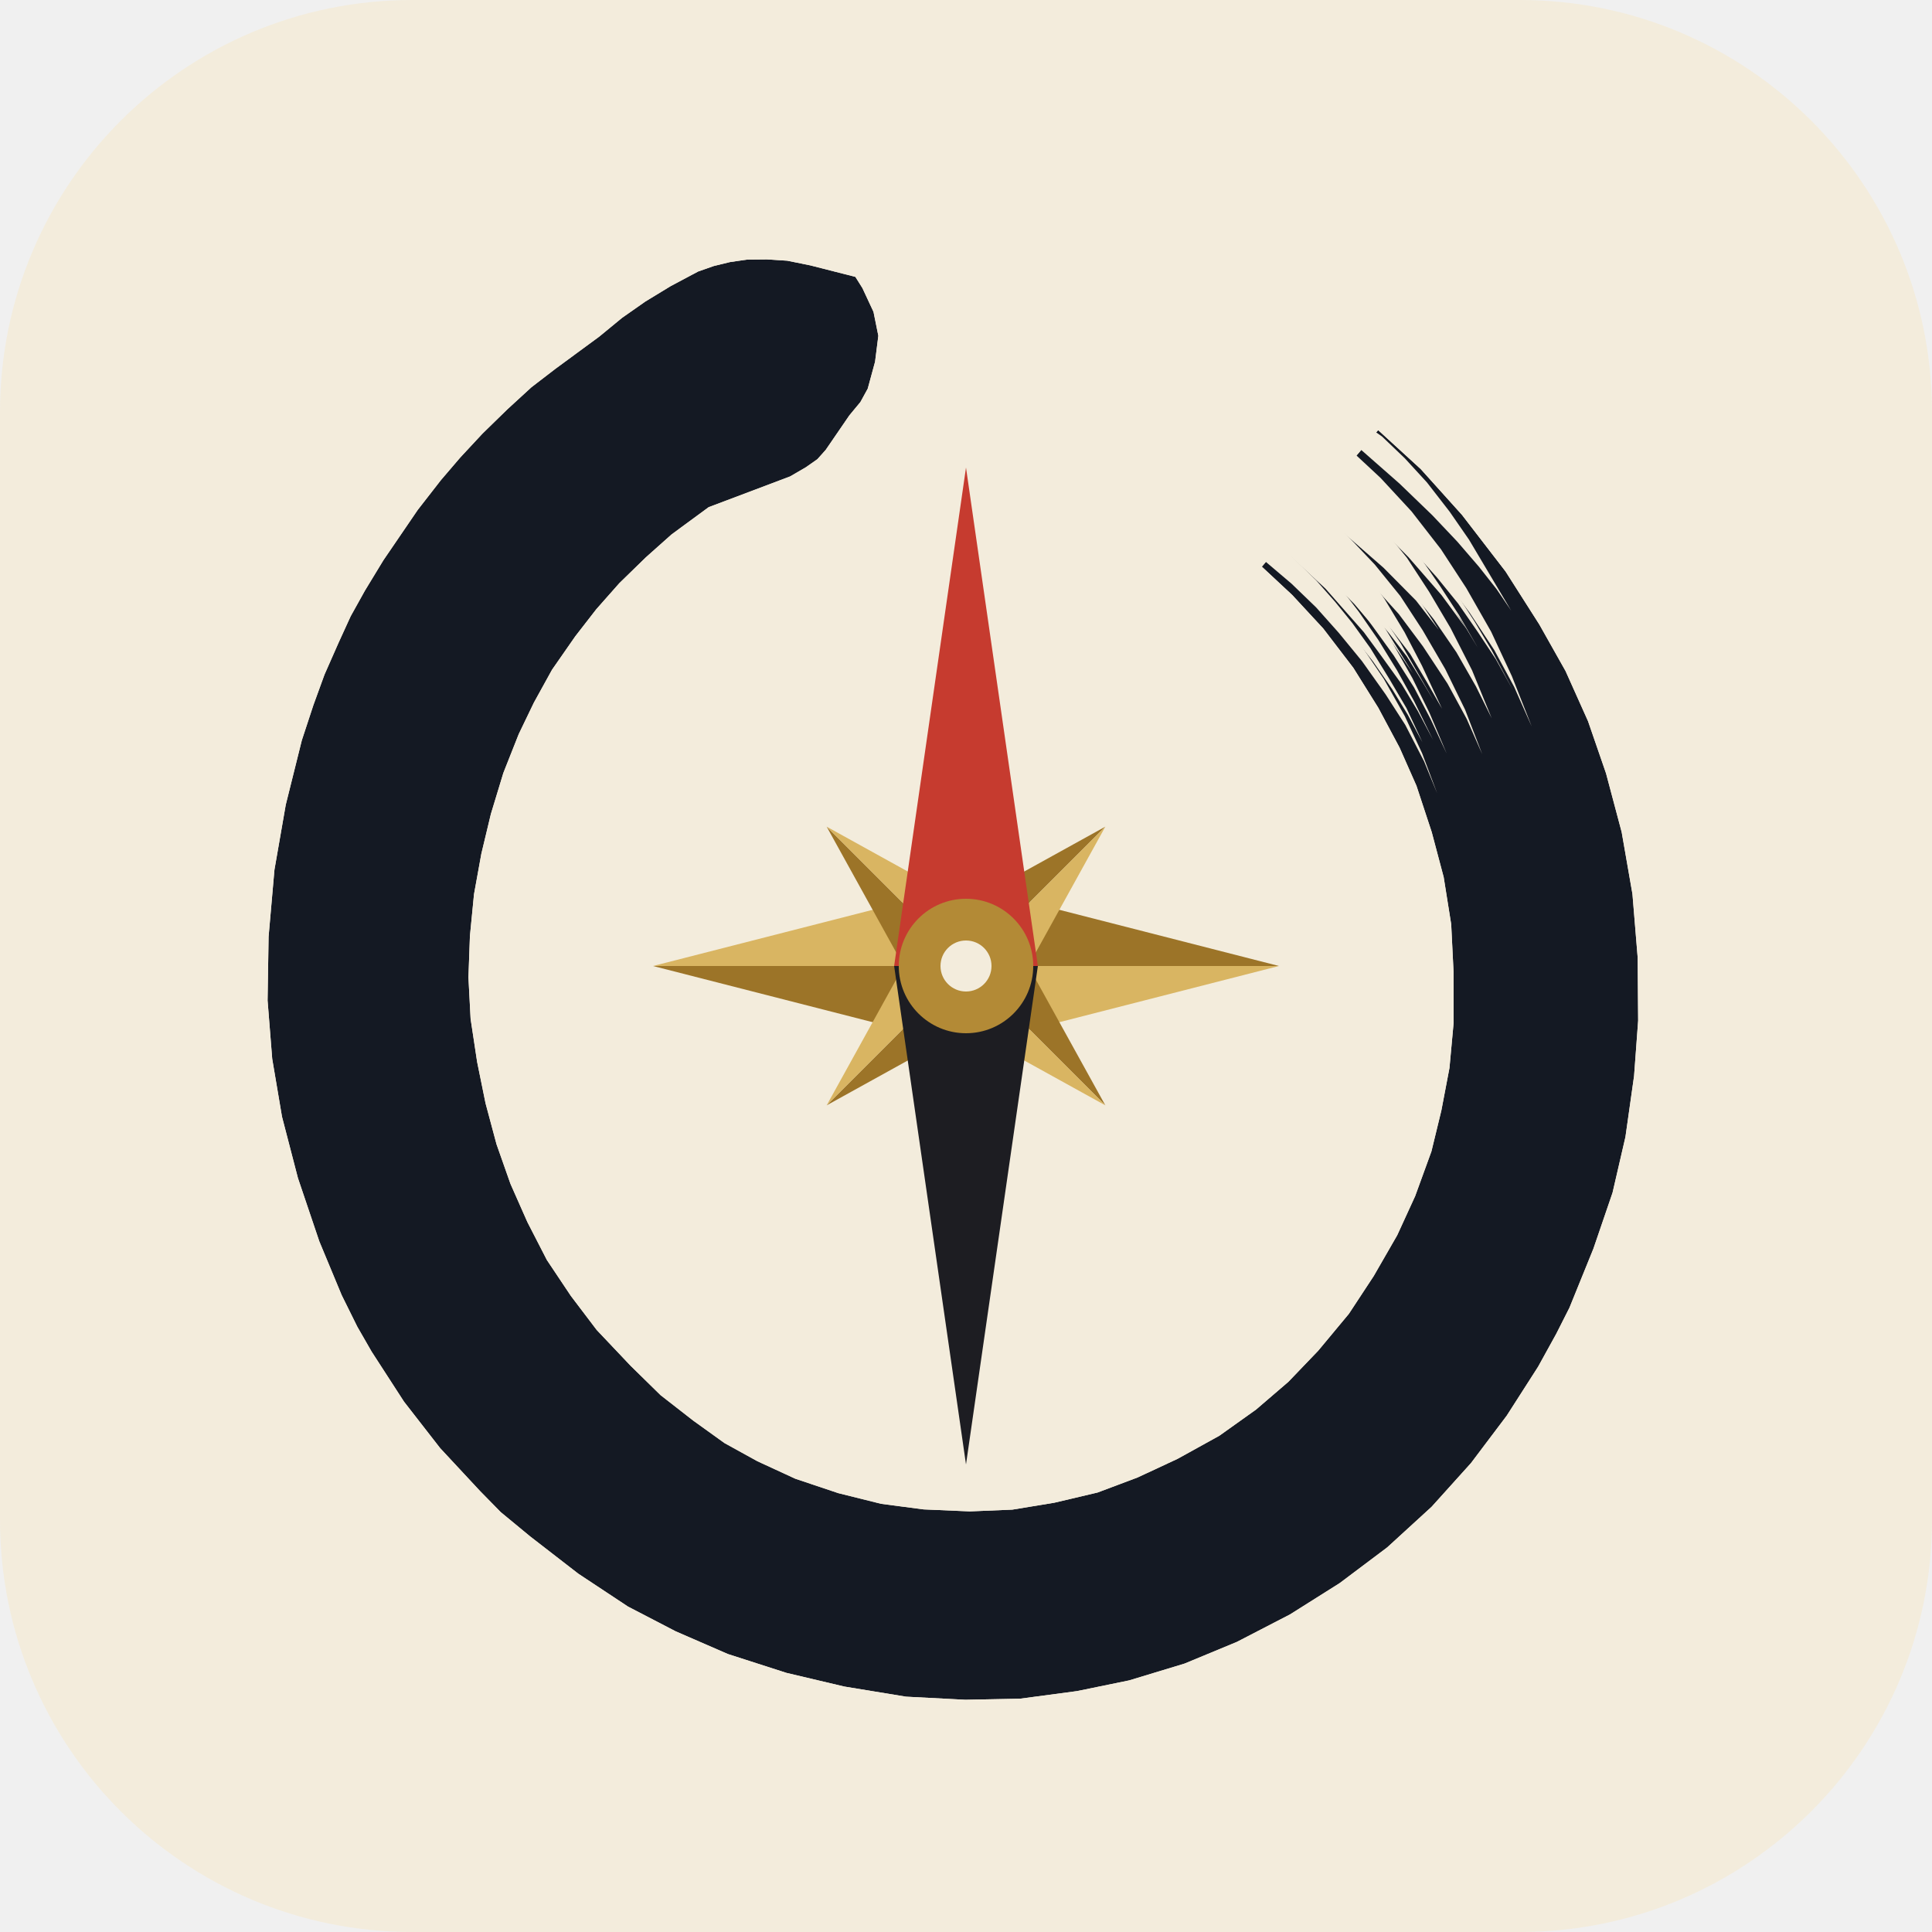
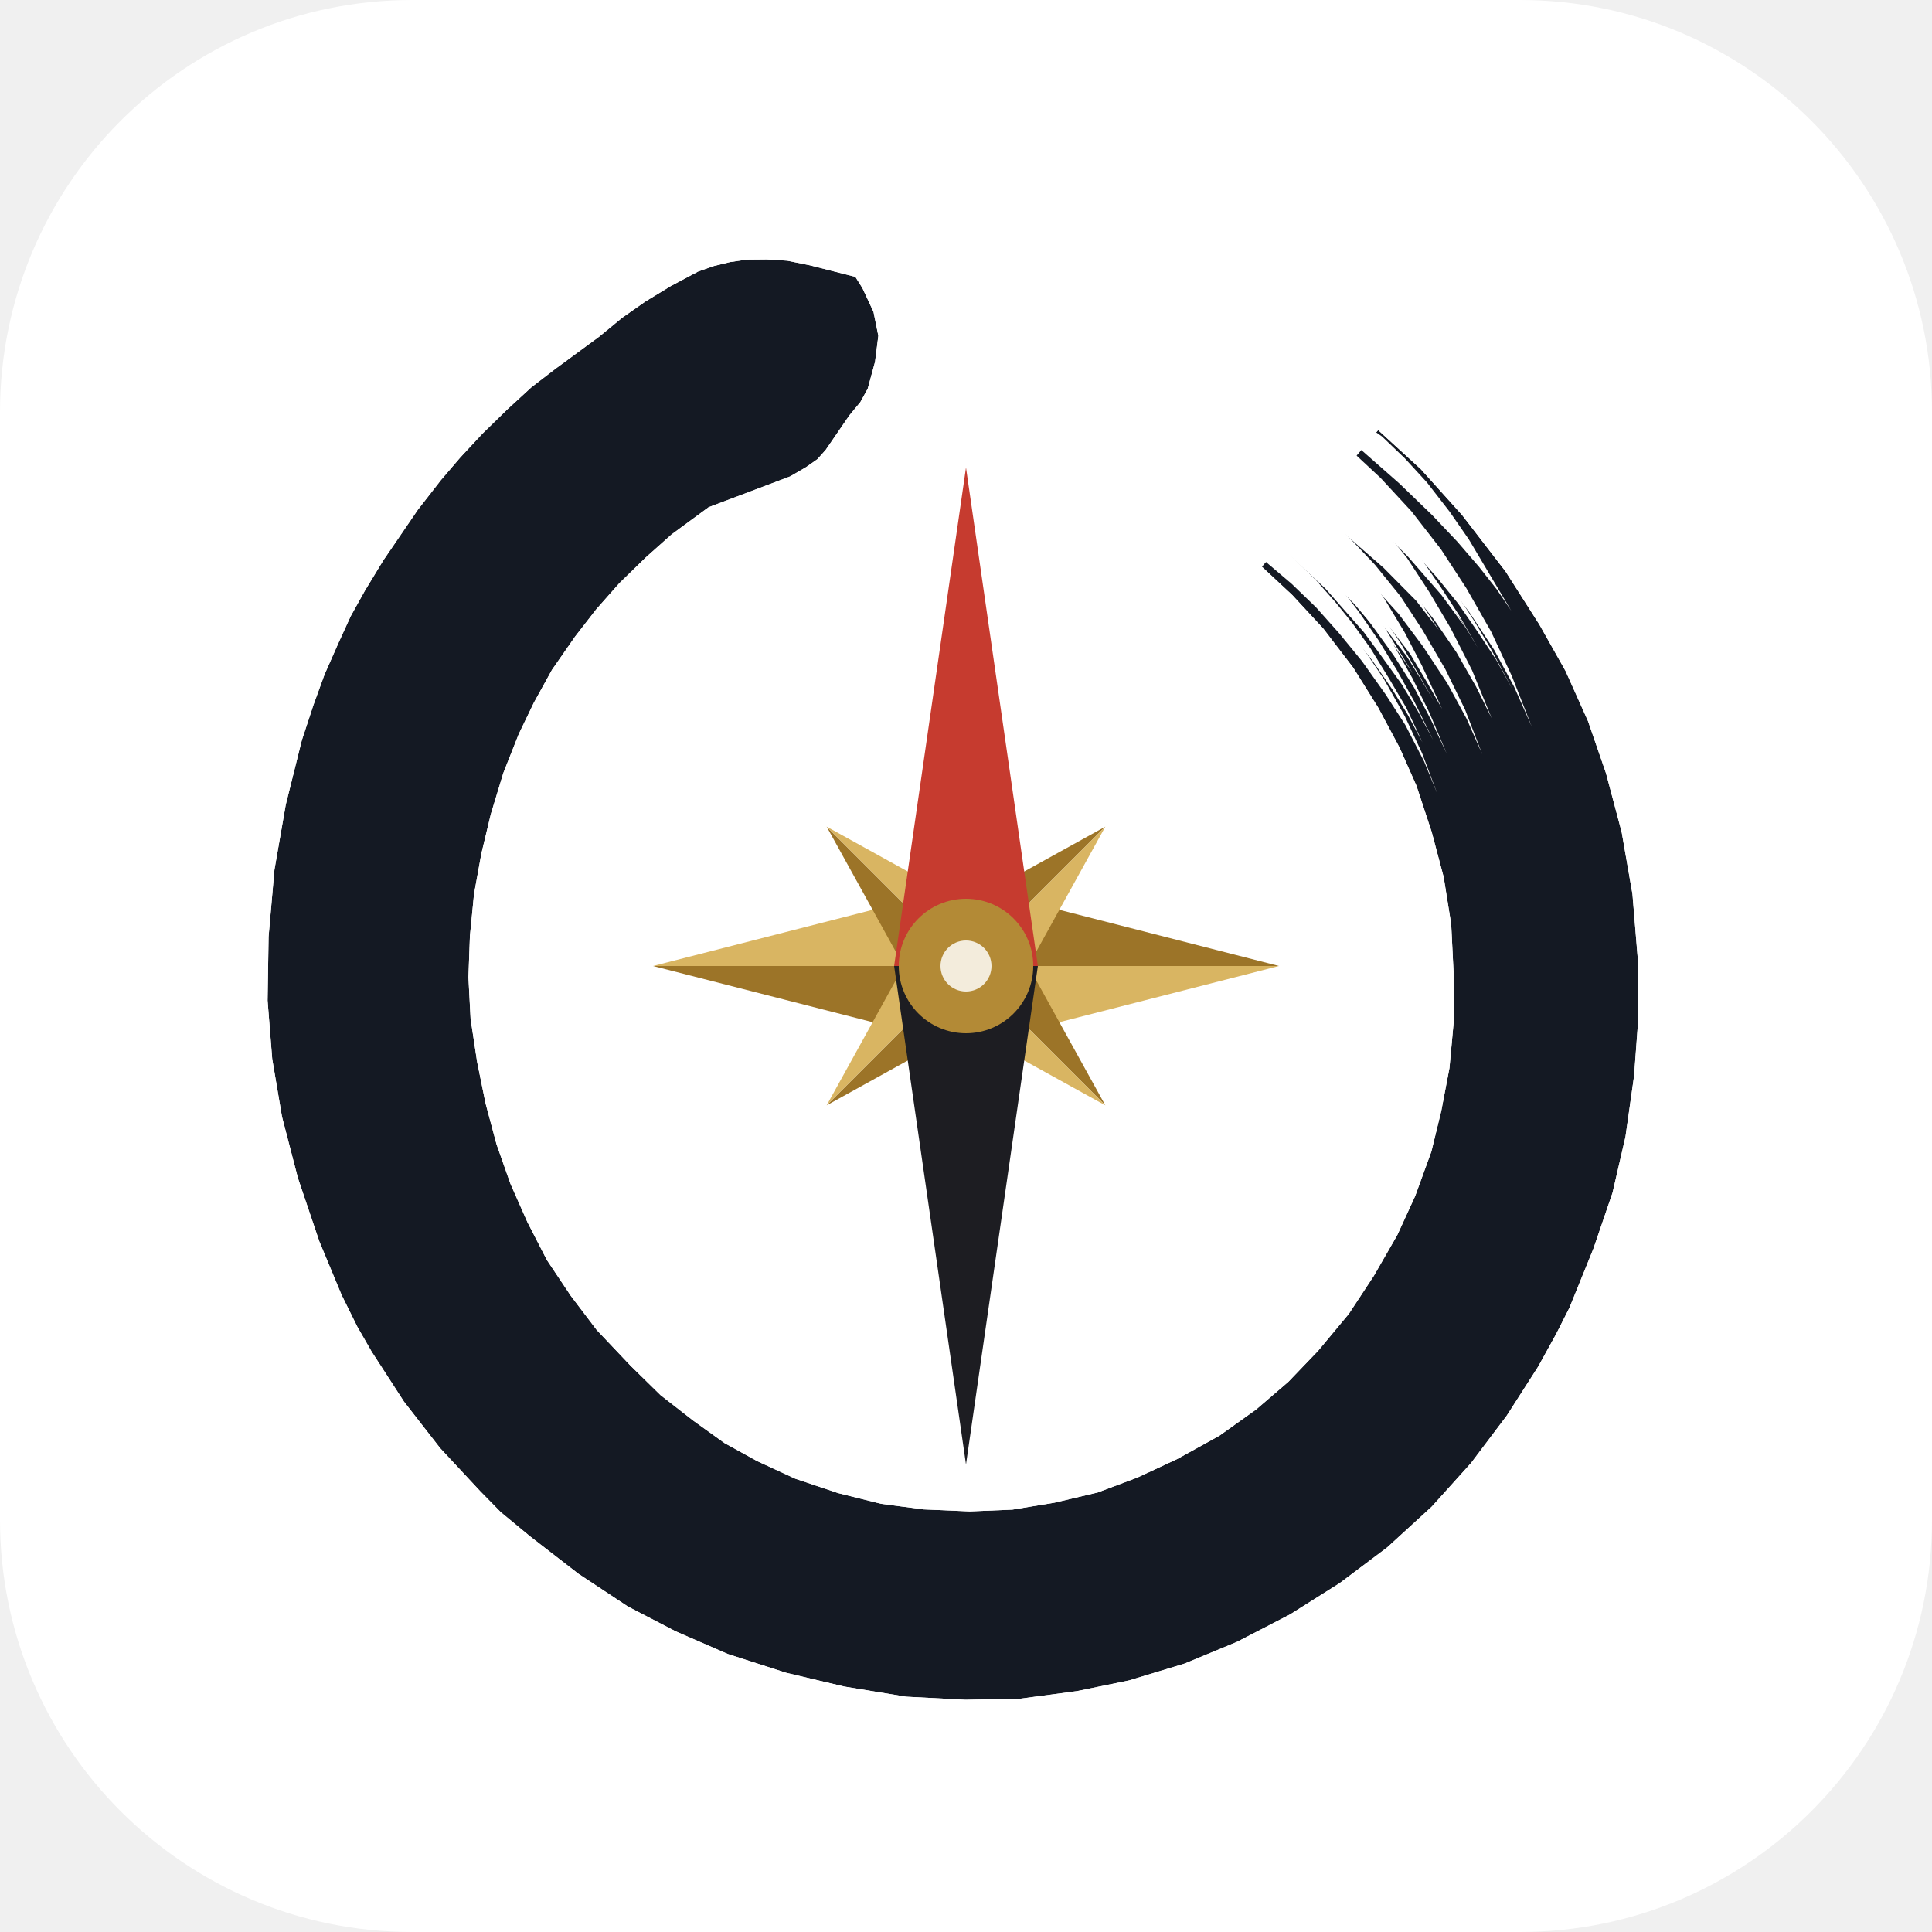
<svg xmlns="http://www.w3.org/2000/svg" viewBox="-7.5 -7.5 15 15">
-   <rect x="-7.5" y="-7.5" width="15" height="15" rx="3.2" fill="#f3ecdc" />
+   <rect x="-7.5" y="-7.5" width="15" height="15" rx="3.2" fill="#ffffff" />
  <g transform="scale(.9)">
    <g transform="rotate(20) scale(-1,1)">
      <mask id="mf2" maskUnits="userSpaceOnUse" x="-50" y="-50" width="200" height="200">
        <polygon points="2.52,-4.26 2.57,-4.12 2.66,-3.77 2.7,-3.67 2.77,-3.57 2.87,-3.45 3.44,-2.96 3.66,-2.63 3.8,-2.37 3.94,-2.08 4.05,-1.8 4.14,-1.52 4.23,-1.18 4.28,-0.86 4.31,-0.56 4.32,-0.2 4.3,0.17 4.26,0.52 4.2,0.87 4.11,1.22 4,1.56 3.86,1.89 3.68,2.22 3.49,2.53 3.28,2.83 3.05,3.11 2.8,3.37 2.53,3.62 2.23,3.84 1.92,4.04 1.54,4.23 1.21,4.38 0.87,4.49 0.55,4.58 0.23,4.63 -0.13,4.66 -0.52,4.65 -0.9,4.61 -1.26,4.53 -1.64,4.41 -1.98,4.27 -2.3,4.09 -2.62,3.88 -2.9,3.64 -3.17,3.37 -3.44,3.06 -3.66,2.74 -3.84,2.42 -3.99,2.08 -4.13,1.69 -4.22,1.31 -4.29,0.91 -4.32,0.54 -4.32,0.13 -4.28,-0.23 -4.22,-0.6 -4.12,-0.98 -3.97,-1.39 -3.81,-1.77 -3.61,-2.13 -3.38,-2.46 -3.12,-2.79 -2.87,-3.05 -2.58,-3.31 -2.26,-3.56 -1.9,-3.79 -1.55,-3.97 -1.22,-4.11 -1.76,-5.56 -2.22,-5.37 -2.69,-5.12 -3.21,-4.79 -3.64,-4.46 -3.99,-4.16 -4.32,-3.82 -4.62,-3.45 -4.92,-3.02 -5.19,-2.55 -5.42,-2.05 -5.61,-1.54 -5.74,-1.08 -5.85,-0.56 -5.91,-0.07 -5.92,0.44 -5.9,0.99 -5.87,1.24 -5.82,1.56 -5.71,2.05 -5.56,2.54 -5.37,3.01 -5.13,3.47 -4.85,3.9 -4.54,4.3 -4.19,4.68 -3.83,5.01 -3.43,5.31 -3.04,5.55 -2.6,5.78 -2.16,5.95 -1.67,6.1 -1.14,6.2 -0.63,6.26 -0.1,6.28 0.39,6.25 0.85,6.19 1.35,6.07 1.85,5.91 2.16,5.8 2.39,5.69 2.84,5.46 3.27,5.19 3.68,4.88 3.87,4.72 4.09,4.51 4.43,4.14 4.79,3.69 5.1,3.24 5.35,2.8 5.56,2.34 5.74,1.82 5.89,1.26 5.99,0.7 6.05,0.13 6.06,-0.19 6.06,-0.47 6.04,-0.77 6.02,-1.02 5.98,-1.27 5.92,-1.57 5.79,-2.08 5.69,-2.39 5.6,-2.63 5.49,-2.89 5.36,-3.16 5.23,-3.41 5.09,-3.63 4.83,-4.02 4.7,-4.24 4.56,-4.44 4.4,-4.64 4.22,-4.84 4.11,-4.93 3.99,-5.01 3.86,-5.08 3.7,-5.14 3.53,-5.19 3.33,-5.22 2.93,-5.26 2.84,-5.19 2.68,-5.03 2.57,-4.85 2.52,-4.63 2.5,-4.39" fill="#fff" />
        <g fill="#000">
          <polygon points="-3.1,-3.49 -2.9,-3.66 -2.68,-3.84 -2.46,-3.98 -2.18,-4.14 -1.84,-4.32 -1.48,-4.48 -1.37,-4.52 -0.99,-4.63 -1.06,-4.82 -1.44,-4.7 -1.55,-4.66 -1.81,-4.53 -2.08,-4.37 -2.31,-4.21 -2.57,-4 -2.81,-3.78 -3.1,-3.49" />
          <polygon points="-2.72,-3.68 -2.45,-3.87 -2.08,-4.08 -1.74,-4.24 -0.97,-4.57 -1.02,-4.73 -1.58,-4.48 -1.91,-4.3 -2.28,-4.04 -2.72,-3.68" />
          <polygon points="-3.53,-3.56 -3.31,-3.77 -3.05,-3.99 -2.77,-4.19 -2.41,-4.41 -2.06,-4.6 -1.66,-4.77 -1.49,-4.84 -1.1,-4.94 -1.17,-5.13 -1.56,-5.03 -1.73,-4.96 -2.07,-4.79 -2.37,-4.61 -2.65,-4.4 -2.93,-4.17 -3.23,-3.89 -3.53,-3.56" />
          <polygon points="-2.76,-3.69 -2.43,-3.93 -2.04,-4.16 -1.7,-4.33 -0.99,-4.63 -1.02,-4.73 -1.61,-4.47 -1.96,-4.28 -2.33,-4.03 -2.76,-3.69" />
          <polygon points="-3.27,-3.14 -3.04,-3.37 -2.81,-3.58 -2.55,-3.78 -2.24,-3.99 -1.96,-4.16 -1.63,-4.32 -1.35,-4.45 -0.97,-4.59 -1.01,-4.68 -1.38,-4.54 -1.66,-4.42 -1.95,-4.26 -2.22,-4.09 -2.49,-3.89 -2.77,-3.65 -3.01,-3.42 -3.27,-3.14" />
          <polygon points="-2.67,-4.25 -2.41,-4.41 -2.06,-4.59 -1.73,-4.74 -1.12,-4.98 -1.15,-5.08 -1.64,-4.88 -1.93,-4.74 -2.26,-4.54 -2.67,-4.25" />
          <polygon points="-3.12,-3.21 -2.91,-3.4 -2.7,-3.57 -2.45,-3.74 -2.24,-3.88 -1.8,-4.12 -1.3,-4.33 -0.94,-4.51 -0.99,-4.62 -1.35,-4.45 -1.73,-4.27 -1.92,-4.17 -2.14,-4.03 -2.38,-3.86 -2.62,-3.67 -2.85,-3.47 -3.12,-3.21" />
          <polygon points="-3.62,-3.85 -3.39,-4.05 -3.16,-4.22 -2.92,-4.39 -2.67,-4.54 -2.22,-4.78 -1.9,-4.92 -1.57,-5.05 -1.21,-5.23 -1.24,-5.32 -1.6,-5.14 -1.86,-5.04 -2.13,-4.91 -2.57,-4.67 -2.82,-4.51 -3.11,-4.29 -3.33,-4.11 -3.62,-3.85" />
          <polygon points="-2.63,-3.9 -2.42,-4.03 -2.14,-4.17 -1.78,-4.33 -1.36,-4.48 -1,-4.66 -1.05,-4.79 -1.41,-4.61 -1.69,-4.49 -1.92,-4.37 -2.21,-4.19 -2.63,-3.9" />
          <polygon points="-3.56,-3.24 -3.33,-3.48 -3.07,-3.71 -2.76,-3.94 -2.47,-4.13 -2.13,-4.31 -1.78,-4.47 -1.46,-4.59 -1.03,-4.74 -1.08,-4.88 -1.52,-4.74 -1.81,-4.62 -2.13,-4.46 -2.43,-4.28 -2.71,-4.07 -3.01,-3.82 -3.29,-3.55 -3.56,-3.24" />
          <polygon points="-3.06,-4.21 -2.76,-4.41 -2.38,-4.62 -2.06,-4.77 -1.55,-4.98 -1.18,-5.15 -1.23,-5.29 -1.85,-5.02 -2.18,-4.84 -2.59,-4.57 -3.06,-4.21" />
          <polygon points="-3.04,-3.16 -2.84,-3.34 -2.64,-3.5 -2.4,-3.67 -2.19,-3.8 -1.81,-3.99 -1.54,-4.12 -1.26,-4.23 -0.91,-4.41 -0.95,-4.52 -1.3,-4.34 -1.7,-4.16 -1.92,-4.04 -2.12,-3.92 -2.34,-3.77 -2.58,-3.58 -2.81,-3.39 -3.04,-3.16" />
          <polygon points="-3.88,-3.61 -3.62,-3.88 -3.35,-4.12 -3.04,-4.35 -2.69,-4.58 -2.3,-4.79 -1.86,-5 -1.59,-5.11 -1.2,-5.21 -1.27,-5.39 -1.66,-5.29 -1.92,-5.18 -2.27,-5 -2.62,-4.78 -2.94,-4.54 -3.27,-4.26 -3.57,-3.96 -3.88,-3.61" />
          <polygon points="-3.31,-2.79 -3.11,-3.01 -2.85,-3.25 -2.6,-3.44 -2.31,-3.64 -2.04,-3.8 -1.78,-3.94 -1.51,-4.06 -1.24,-4.16 -0.88,-4.33 -0.92,-4.44 -1.28,-4.27 -1.5,-4.19 -1.72,-4.08 -2,-3.93 -2.25,-3.77 -2.54,-3.56 -2.82,-3.32 -3.07,-3.07 -3.31,-2.79" />
          <polygon points="-3.21,-4.09 -3,-4.26 -2.81,-4.39 -2.59,-4.54 -2.34,-4.68 -1.87,-4.91 -1.19,-5.19 -1.22,-5.26 -1.84,-5 -2.27,-4.78 -2.48,-4.65 -2.72,-4.48 -2.96,-4.3 -3.21,-4.09" />
          <polygon points="-3.01,-3.53 -2.85,-3.66 -2.66,-3.81 -2.44,-3.95 -2.21,-4.08 -1.87,-4.26 -1.36,-4.48 -1,-4.66 -1.03,-4.75 -1.39,-4.57 -1.79,-4.4 -2.13,-4.2 -2.35,-4.06 -2.57,-3.9 -3.01,-3.53" />
          <polygon points="-3.37,-4.49 -3.19,-4.62 -2.98,-4.75 -2.73,-4.89 -2.45,-5.03 -2.09,-5.19 -1.68,-5.35 -1.29,-5.45 -1.36,-5.64 -1.81,-5.52 -2.06,-5.41 -2.31,-5.28 -2.58,-5.11 -2.82,-4.94 -3.37,-4.49" />
          <polygon points="-2.84,-4.12 -2.57,-4.29 -2.21,-4.46 -1.77,-4.63 -1.07,-4.86 -1.14,-5.04 -1.64,-4.88 -1.97,-4.72 -2.14,-4.62 -2.36,-4.48 -2.84,-4.12" />
        </g>
      </mask>
      <polygon points="2.52,-4.26 2.57,-4.12 2.66,-3.77 2.7,-3.67 2.77,-3.57 2.87,-3.45 3.44,-2.96 3.66,-2.63 3.8,-2.37 3.94,-2.08 4.05,-1.8 4.14,-1.52 4.23,-1.18 4.28,-0.86 4.31,-0.56 4.32,-0.2 4.3,0.17 4.26,0.52 4.2,0.87 4.11,1.22 4,1.56 3.86,1.89 3.68,2.22 3.49,2.53 3.28,2.83 3.05,3.11 2.8,3.37 2.53,3.62 2.23,3.84 1.92,4.04 1.54,4.23 1.21,4.38 0.87,4.49 0.55,4.58 0.23,4.63 -0.13,4.66 -0.52,4.65 -0.9,4.61 -1.26,4.53 -1.64,4.41 -1.98,4.27 -2.3,4.09 -2.62,3.88 -2.9,3.64 -3.17,3.37 -3.44,3.06 -3.66,2.74 -3.84,2.42 -3.99,2.08 -4.13,1.69 -4.22,1.31 -4.29,0.91 -4.32,0.54 -4.32,0.13 -4.28,-0.23 -4.22,-0.6 -4.12,-0.98 -3.97,-1.39 -3.81,-1.77 -3.61,-2.13 -3.38,-2.46 -3.12,-2.79 -2.87,-3.05 -2.58,-3.31 -2.26,-3.56 -1.9,-3.79 -1.55,-3.97 -1.22,-4.11 -1.76,-5.56 -2.22,-5.37 -2.69,-5.12 -3.21,-4.79 -3.64,-4.46 -3.99,-4.16 -4.32,-3.82 -4.62,-3.45 -4.92,-3.02 -5.19,-2.55 -5.42,-2.05 -5.61,-1.54 -5.74,-1.08 -5.85,-0.56 -5.91,-0.07 -5.92,0.44 -5.9,0.99 -5.87,1.24 -5.82,1.56 -5.71,2.05 -5.56,2.54 -5.37,3.01 -5.13,3.47 -4.85,3.9 -4.54,4.3 -4.19,4.68 -3.83,5.01 -3.43,5.31 -3.04,5.55 -2.6,5.78 -2.16,5.95 -1.67,6.1 -1.14,6.2 -0.63,6.26 -0.1,6.28 0.39,6.25 0.85,6.19 1.35,6.07 1.85,5.91 2.16,5.8 2.39,5.69 2.84,5.46 3.27,5.19 3.68,4.88 3.87,4.72 4.09,4.51 4.43,4.14 4.79,3.69 5.1,3.24 5.35,2.8 5.56,2.34 5.74,1.82 5.89,1.26 5.99,0.7 6.05,0.13 6.06,-0.19 6.06,-0.47 6.04,-0.77 6.02,-1.02 5.98,-1.27 5.92,-1.57 5.79,-2.08 5.69,-2.39 5.6,-2.63 5.49,-2.89 5.36,-3.16 5.23,-3.41 5.09,-3.63 4.83,-4.02 4.7,-4.24 4.56,-4.44 4.4,-4.64 4.22,-4.84 4.11,-4.93 3.99,-5.01 3.86,-5.08 3.7,-5.14 3.53,-5.19 3.33,-5.22 2.93,-5.26 2.84,-5.19 2.68,-5.03 2.57,-4.85 2.52,-4.63 2.5,-4.39" fill="#141923" mask="url(#mf2)" />
    </g>
    <g transform="rotate(0)">
      <path d="M0,0L-0.55,-0.55L0,-2.7Z" fill="#9c7428" />
      <path d="M0,0L0.55,-0.55L0,-2.7Z" fill="#d9b562" />
    </g>
    <g transform="rotate(90)">
      <path d="M0,0L-0.55,-0.55L0,-2.7Z" fill="#9c7428" />
      <path d="M0,0L0.55,-0.55L0,-2.7Z" fill="#d9b562" />
    </g>
    <g transform="rotate(180)">
      <path d="M0,0L-0.55,-0.55L0,-2.7Z" fill="#9c7428" />
      <path d="M0,0L0.55,-0.55L0,-2.7Z" fill="#d9b562" />
    </g>
    <g transform="rotate(270)">
      <path d="M0,0L-0.55,-0.55L0,-2.7Z" fill="#9c7428" />
      <path d="M0,0L0.55,-0.55L0,-2.7Z" fill="#d9b562" />
    </g>
    <g transform="rotate(45)">
      <path d="M0,0L-0.38,-0.38L0,-1.7Z" fill="#9c7428" />
      <path d="M0,0L0.38,-0.38L0,-1.7Z" fill="#d9b562" />
    </g>
    <g transform="rotate(135)">
      <path d="M0,0L-0.38,-0.38L0,-1.7Z" fill="#9c7428" />
      <path d="M0,0L0.38,-0.38L0,-1.7Z" fill="#d9b562" />
    </g>
    <g transform="rotate(225)">
      <path d="M0,0L-0.38,-0.38L0,-1.7Z" fill="#9c7428" />
      <path d="M0,0L0.38,-0.38L0,-1.7Z" fill="#d9b562" />
    </g>
    <g transform="rotate(315)">
      <path d="M0,0L-0.38,-0.38L0,-1.7Z" fill="#9c7428" />
      <path d="M0,0L0.38,-0.38L0,-1.7Z" fill="#d9b562" />
    </g>
    <path d="M0,-4.3L.62,0L-.62,0Z" fill="#c63b2f" />
    <path d="M-.62,0L.62,0L0,4.3Z" fill="#1d1d22" />
    <circle r=".58" fill="#b38a36" />
    <circle r=".22" fill="#f3ecdc" />
  </g>
</svg>
